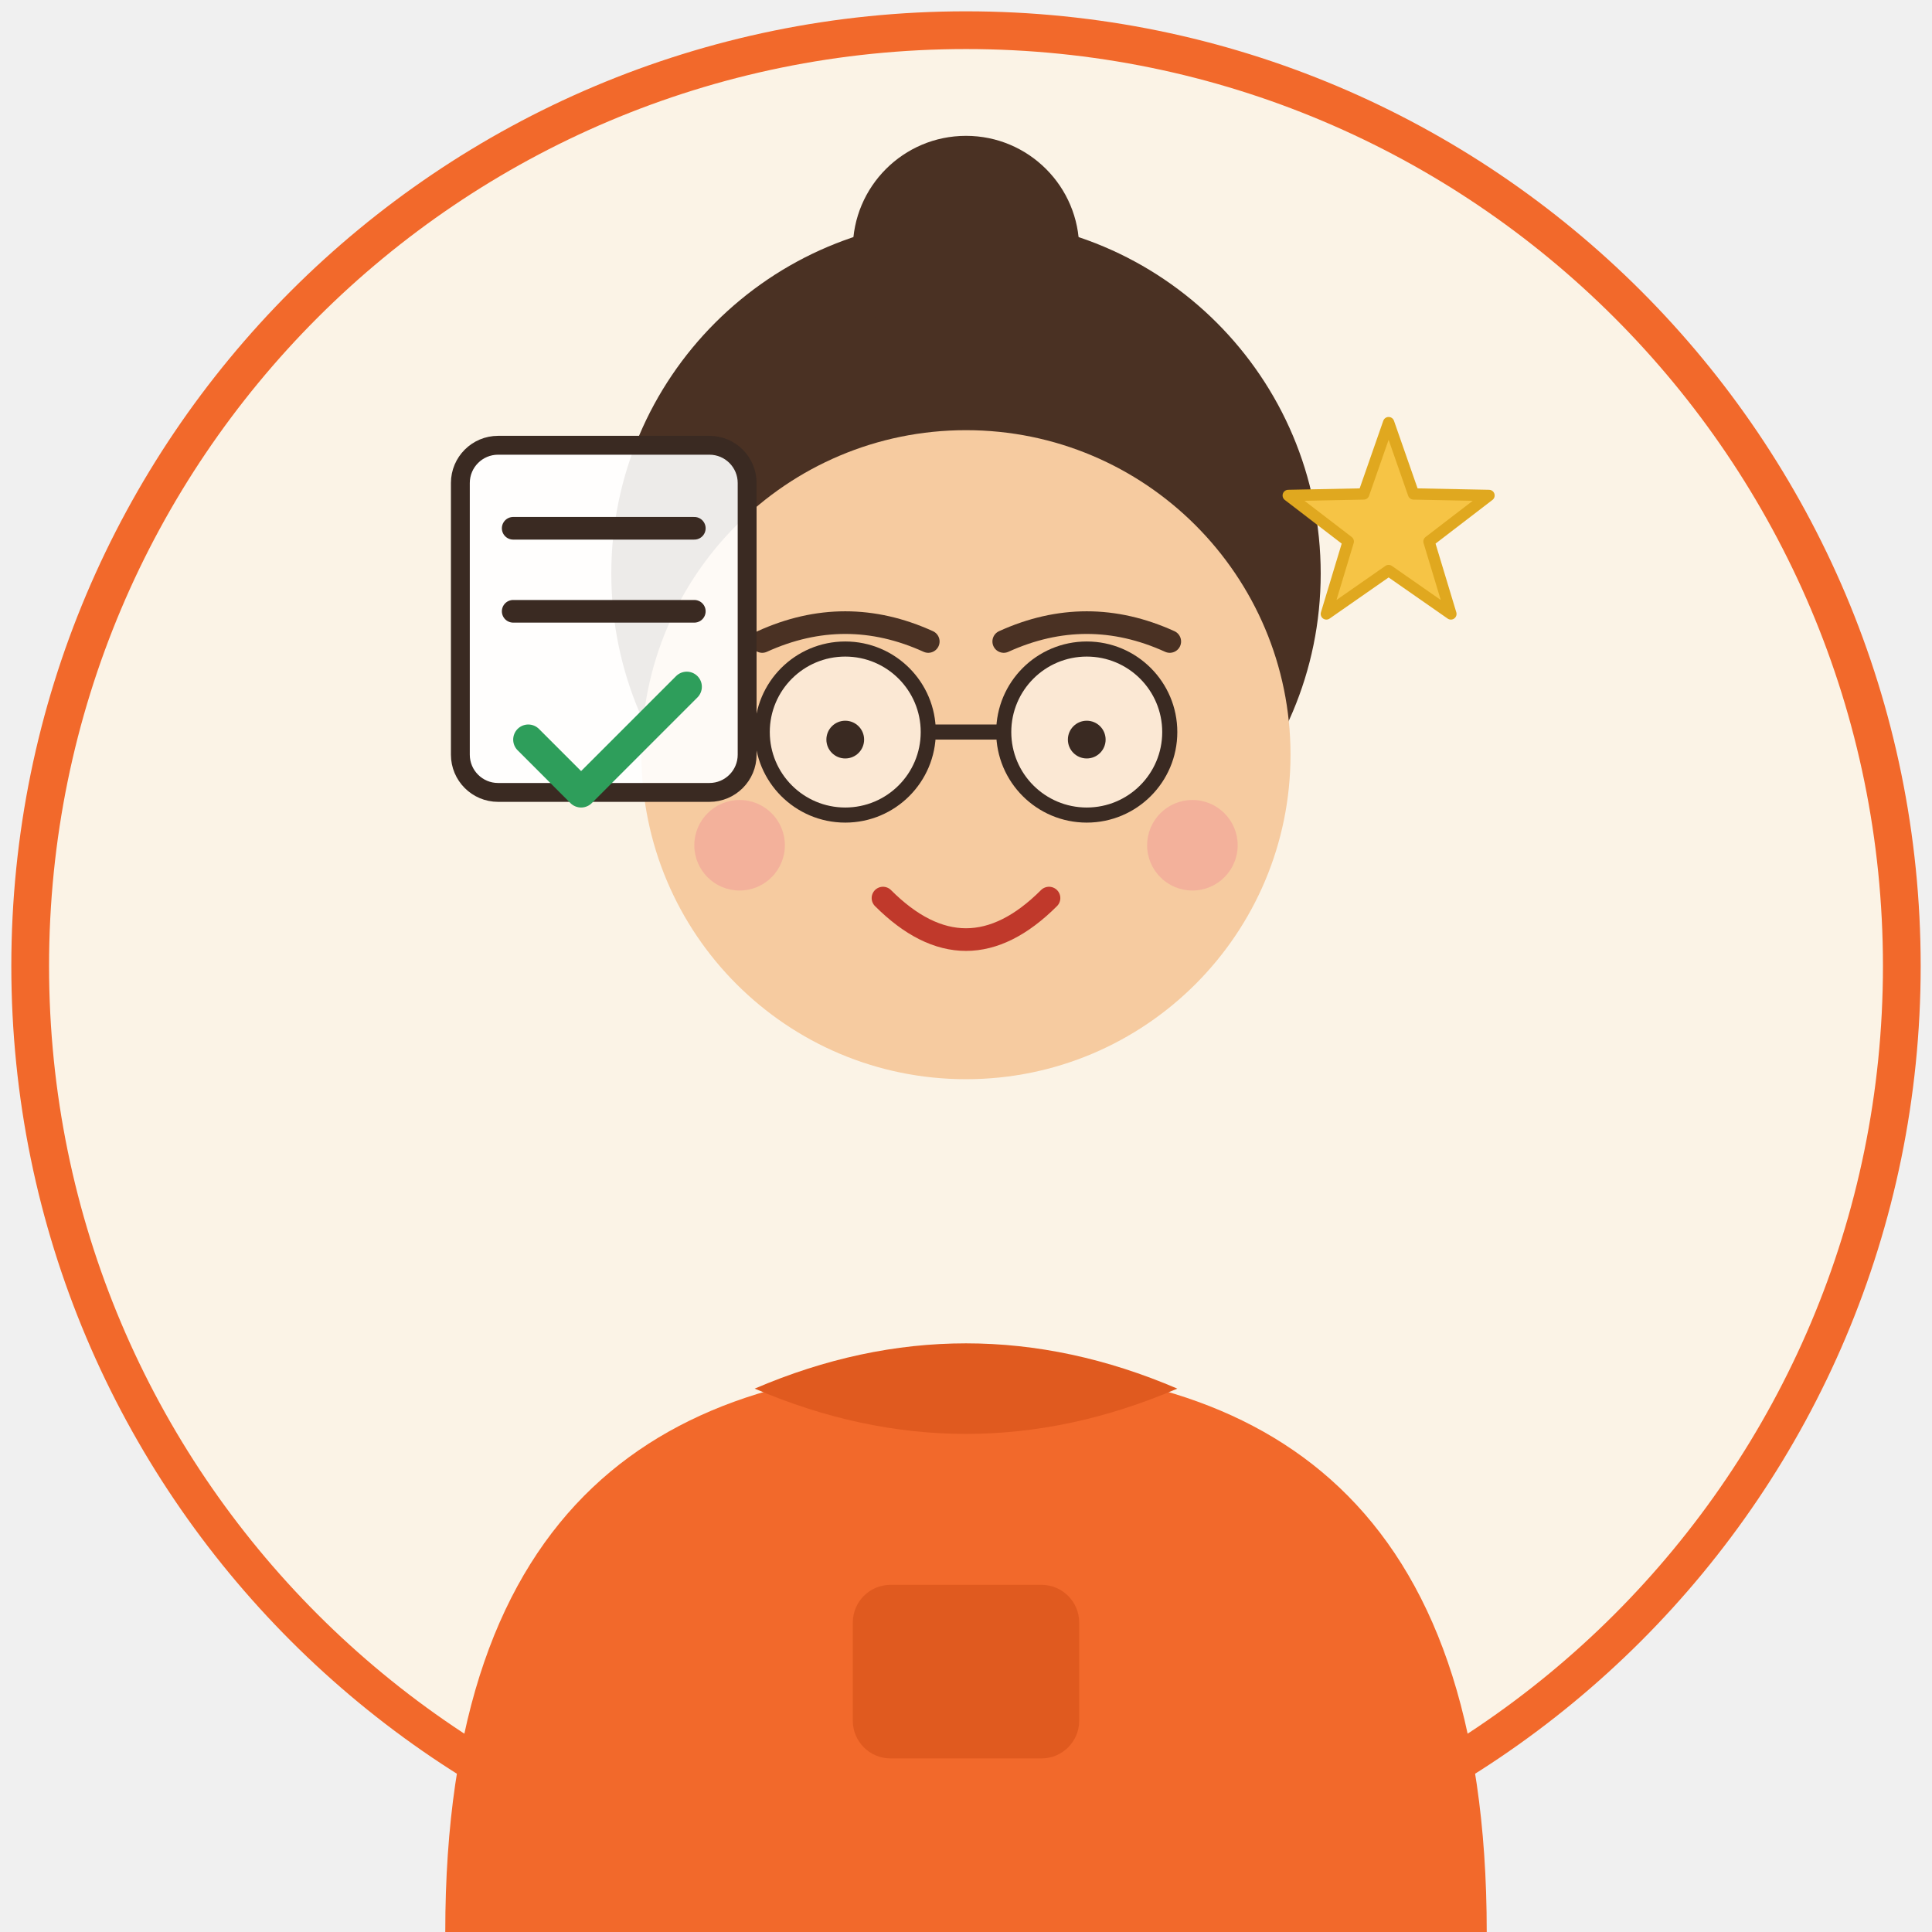
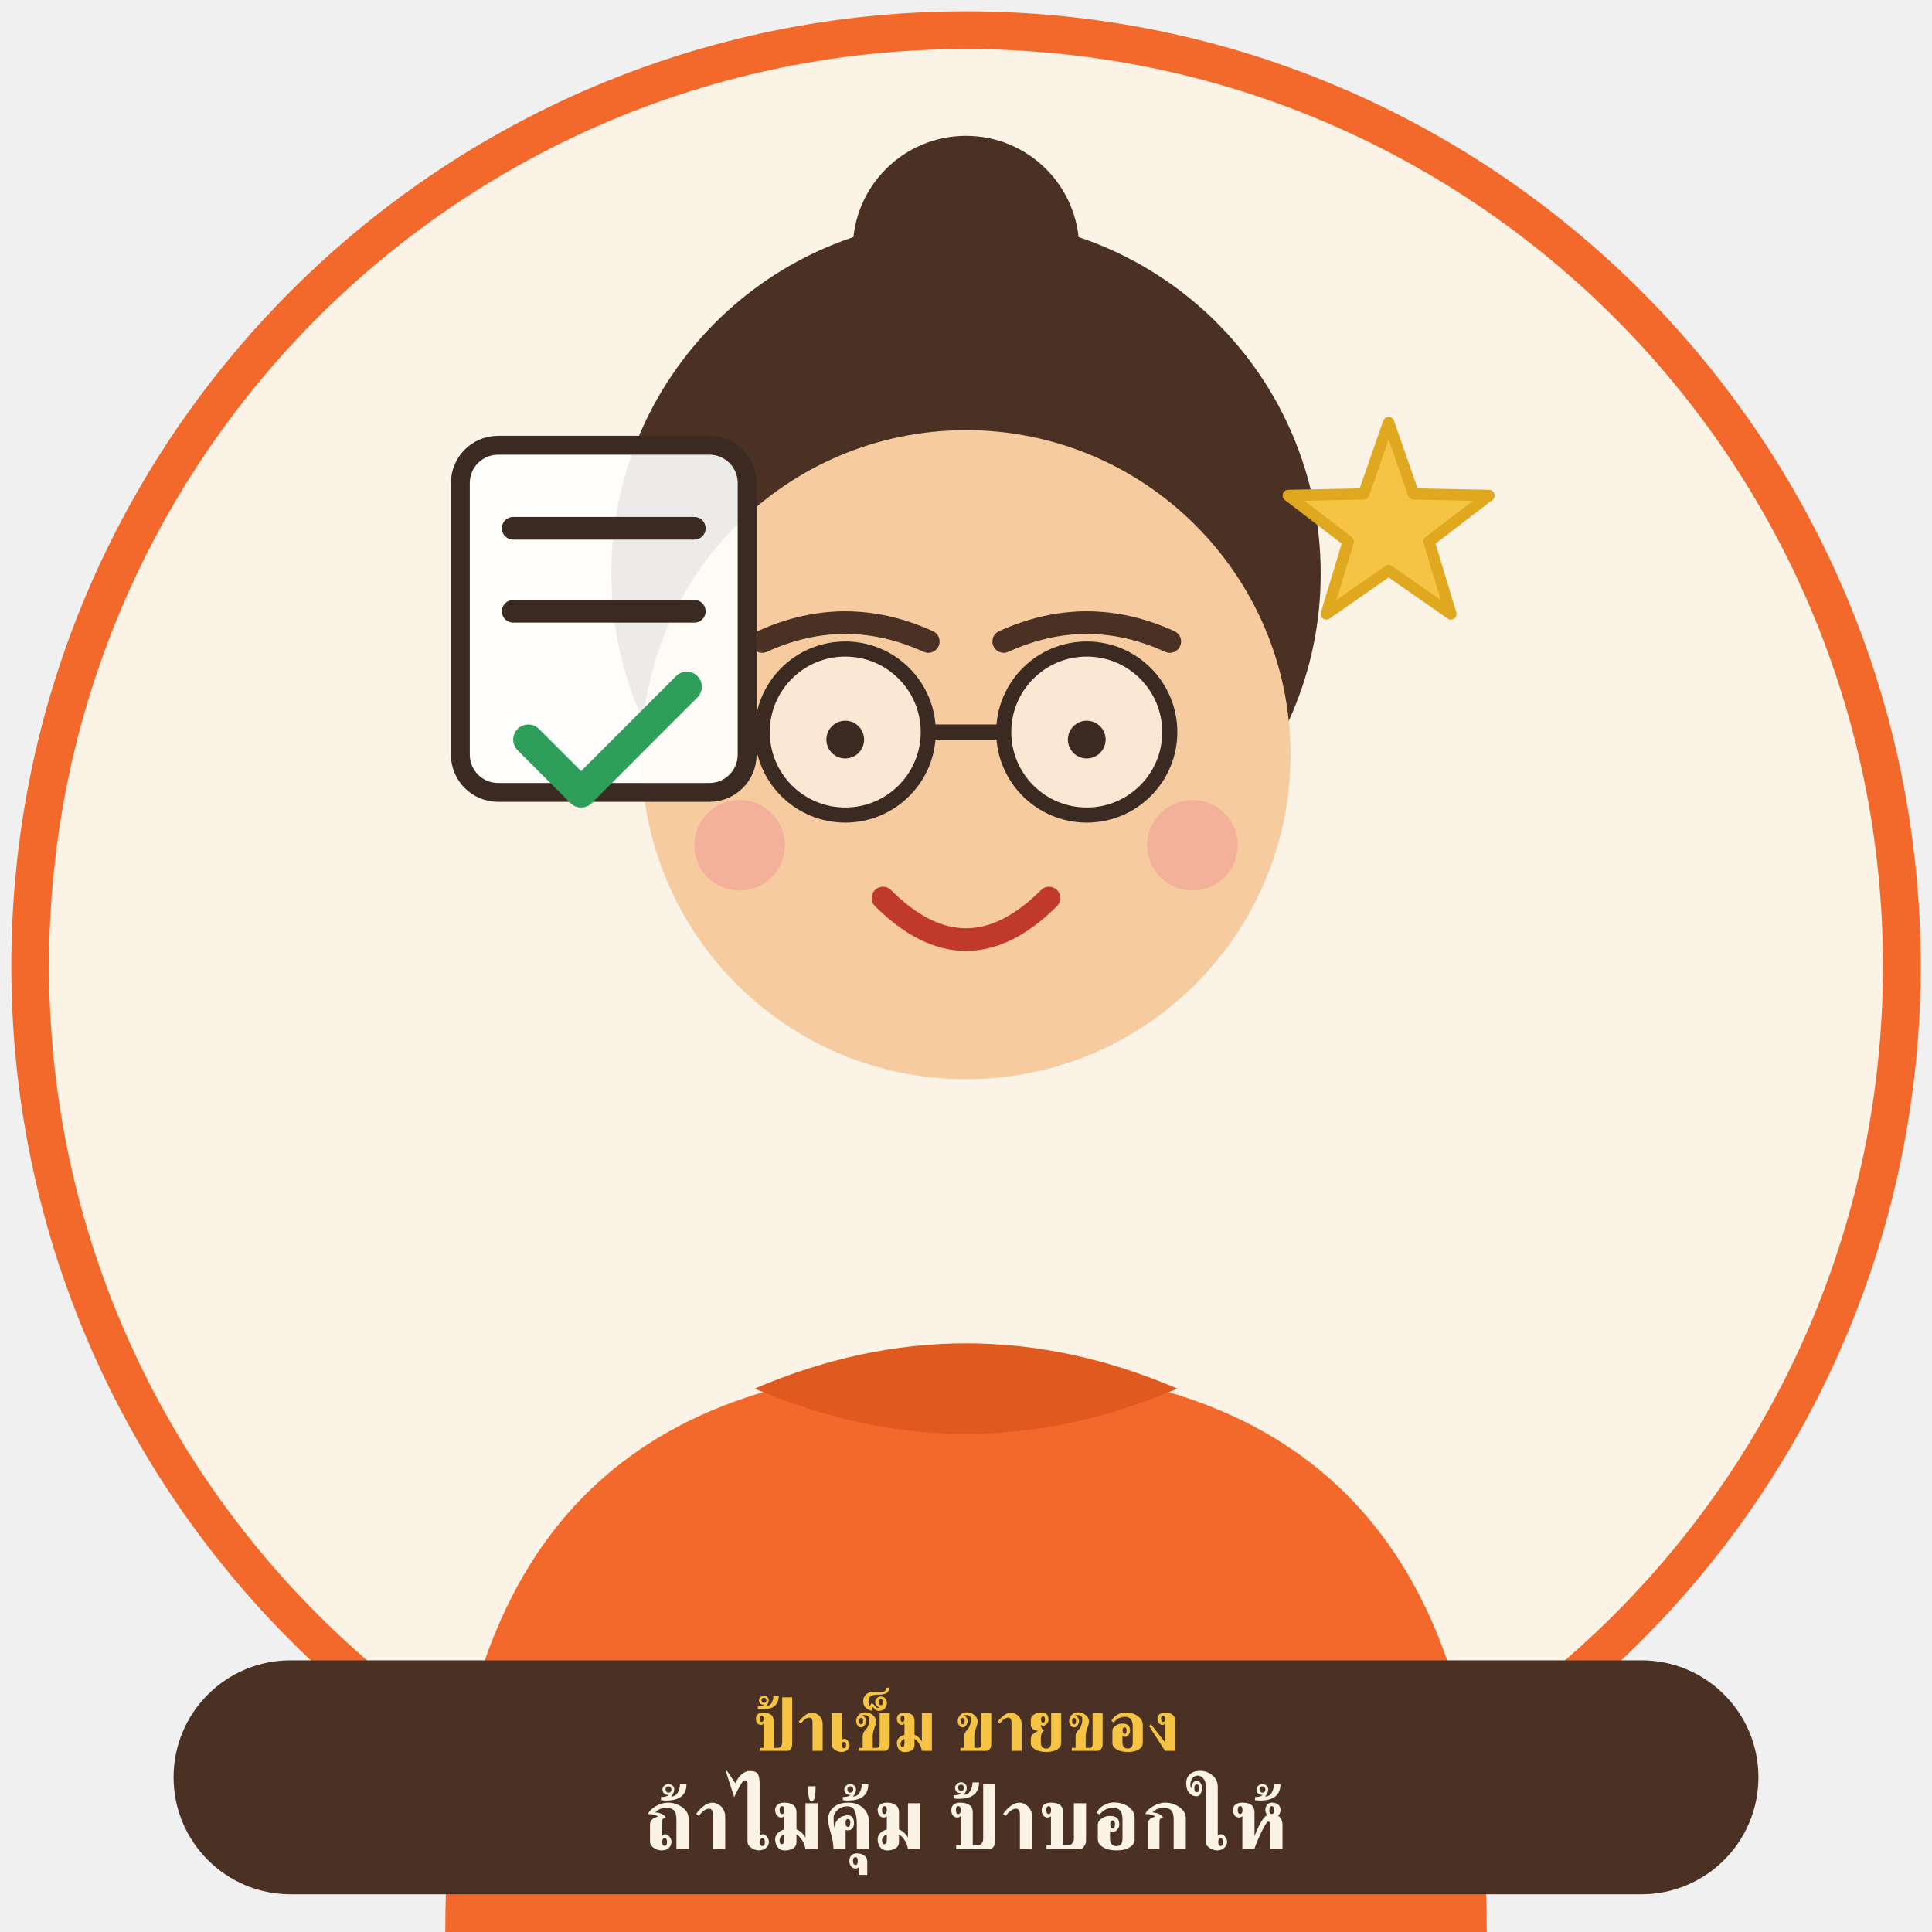
<svg xmlns="http://www.w3.org/2000/svg" viewBox="0 0 512 512" width="512" height="512">
  <circle cx="256" cy="256" r="248" fill="#FBF3E6" />
  <circle cx="256" cy="256" r="248" fill="none" stroke="#F2692B" stroke-width="10" />
  <circle cx="256" cy="152" r="94" fill="#4A3123" />
  <circle cx="256" cy="66" r="30" fill="#4A3123" />
  <path d="M118 512 C118 398 176 362 256 362 C336 362 394 398 394 512 Z" fill="#F2692B" />
  <path d="M200 368 Q256 344 312 368 Q256 392 200 368 Z" fill="#E05A1F" />
-   <rect x="226" y="420" width="60" height="46" rx="10" fill="#E05A1F" />
+   <rect x="46" y="440" width="420" height="62" rx="31" fill="#4A3123" />
+   <text x="256" y="464" text-anchor="middle" font-family="Leelawadee UI, Tahoma, sans-serif" font-size="19" font-weight="bold" fill="#F6C445">ป้าเข็ม ขายของ</text>
+   <text x="256" y="490" text-anchor="middle" font-family="Leelawadee UI, Tahoma, sans-serif" font-size="23" font-weight="bold" fill="#FBF3E6">ถ้าไม่คุ้ม ป้าบอกให้</text>
  <circle cx="256" cy="200" r="86" fill="#F6CBA0" />
  <circle cx="196" cy="224" r="12" fill="#F2A098" opacity="0.6" />
  <circle cx="316" cy="224" r="12" fill="#F2A098" opacity="0.6" />
  <circle cx="224" cy="194" r="22" fill="#FFFFFF" fill-opacity="0.55" stroke="#3A2A22" stroke-width="4" />
  <circle cx="288" cy="194" r="22" fill="#FFFFFF" fill-opacity="0.55" stroke="#3A2A22" stroke-width="4" />
  <line x1="246" y1="194" x2="266" y2="194" stroke="#3A2A22" stroke-width="4" />
  <circle cx="224" cy="196" r="5" fill="#3A2A22" />
  <circle cx="288" cy="196" r="5" fill="#3A2A22" />
  <path d="M202 170 Q224 160 246 170" fill="none" stroke="#4A3123" stroke-width="6" stroke-linecap="round" />
  <path d="M266 170 Q288 160 310 170" fill="none" stroke="#4A3123" stroke-width="6" stroke-linecap="round" />
  <path d="M234 238 Q256 260 278 238" fill="none" stroke="#C0392B" stroke-width="6" stroke-linecap="round" />
  <rect x="122" y="118" width="76" height="92" rx="10" fill="#FFFFFF" fill-opacity="0.9" stroke="#3A2A22" stroke-width="5" />
  <line x1="136" y1="140" x2="184" y2="140" stroke="#3A2A22" stroke-width="6" stroke-linecap="round" />
  <line x1="136" y1="162" x2="184" y2="162" stroke="#3A2A22" stroke-width="6" stroke-linecap="round" />
  <polyline points="140,196 154,210 182,182" fill="none" stroke="#2E9E5B" stroke-width="8" stroke-linecap="round" stroke-linejoin="round" />
  <polygon points="368,112 374.6,130.9 394.6,131.3 378.7,143.5 384.5,162.7 368,151.2 351.5,162.7 357.3,143.5 341.4,131.3 361.4,130.9" fill="#F6C445" stroke="#E0A81F" stroke-width="3" stroke-linejoin="round" />
</svg>
